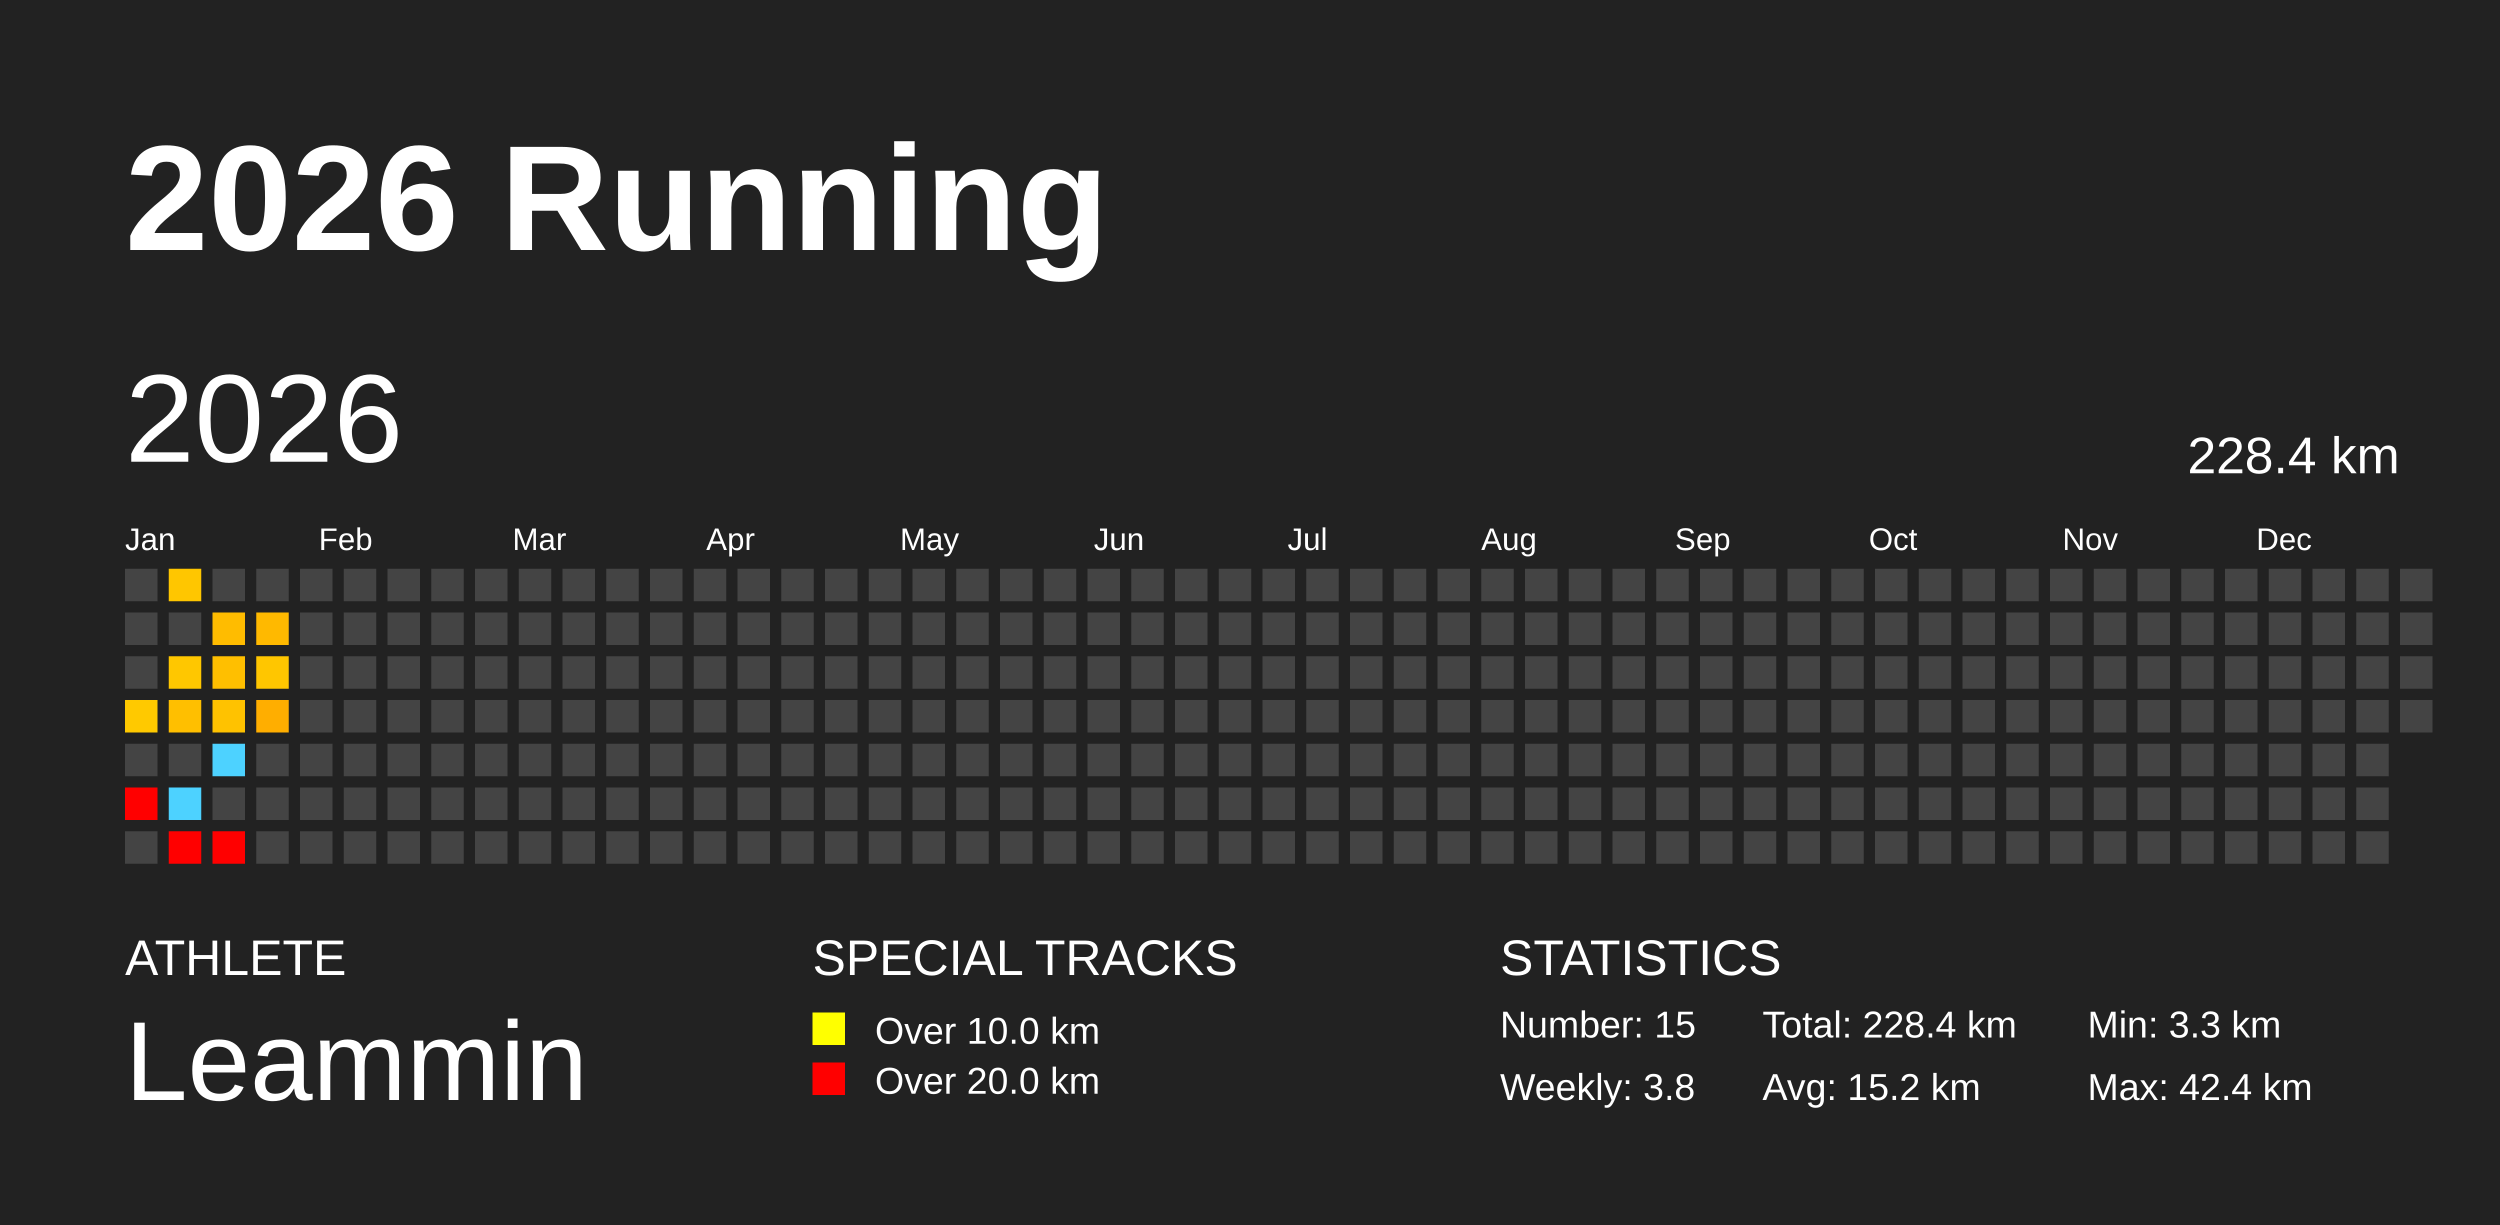
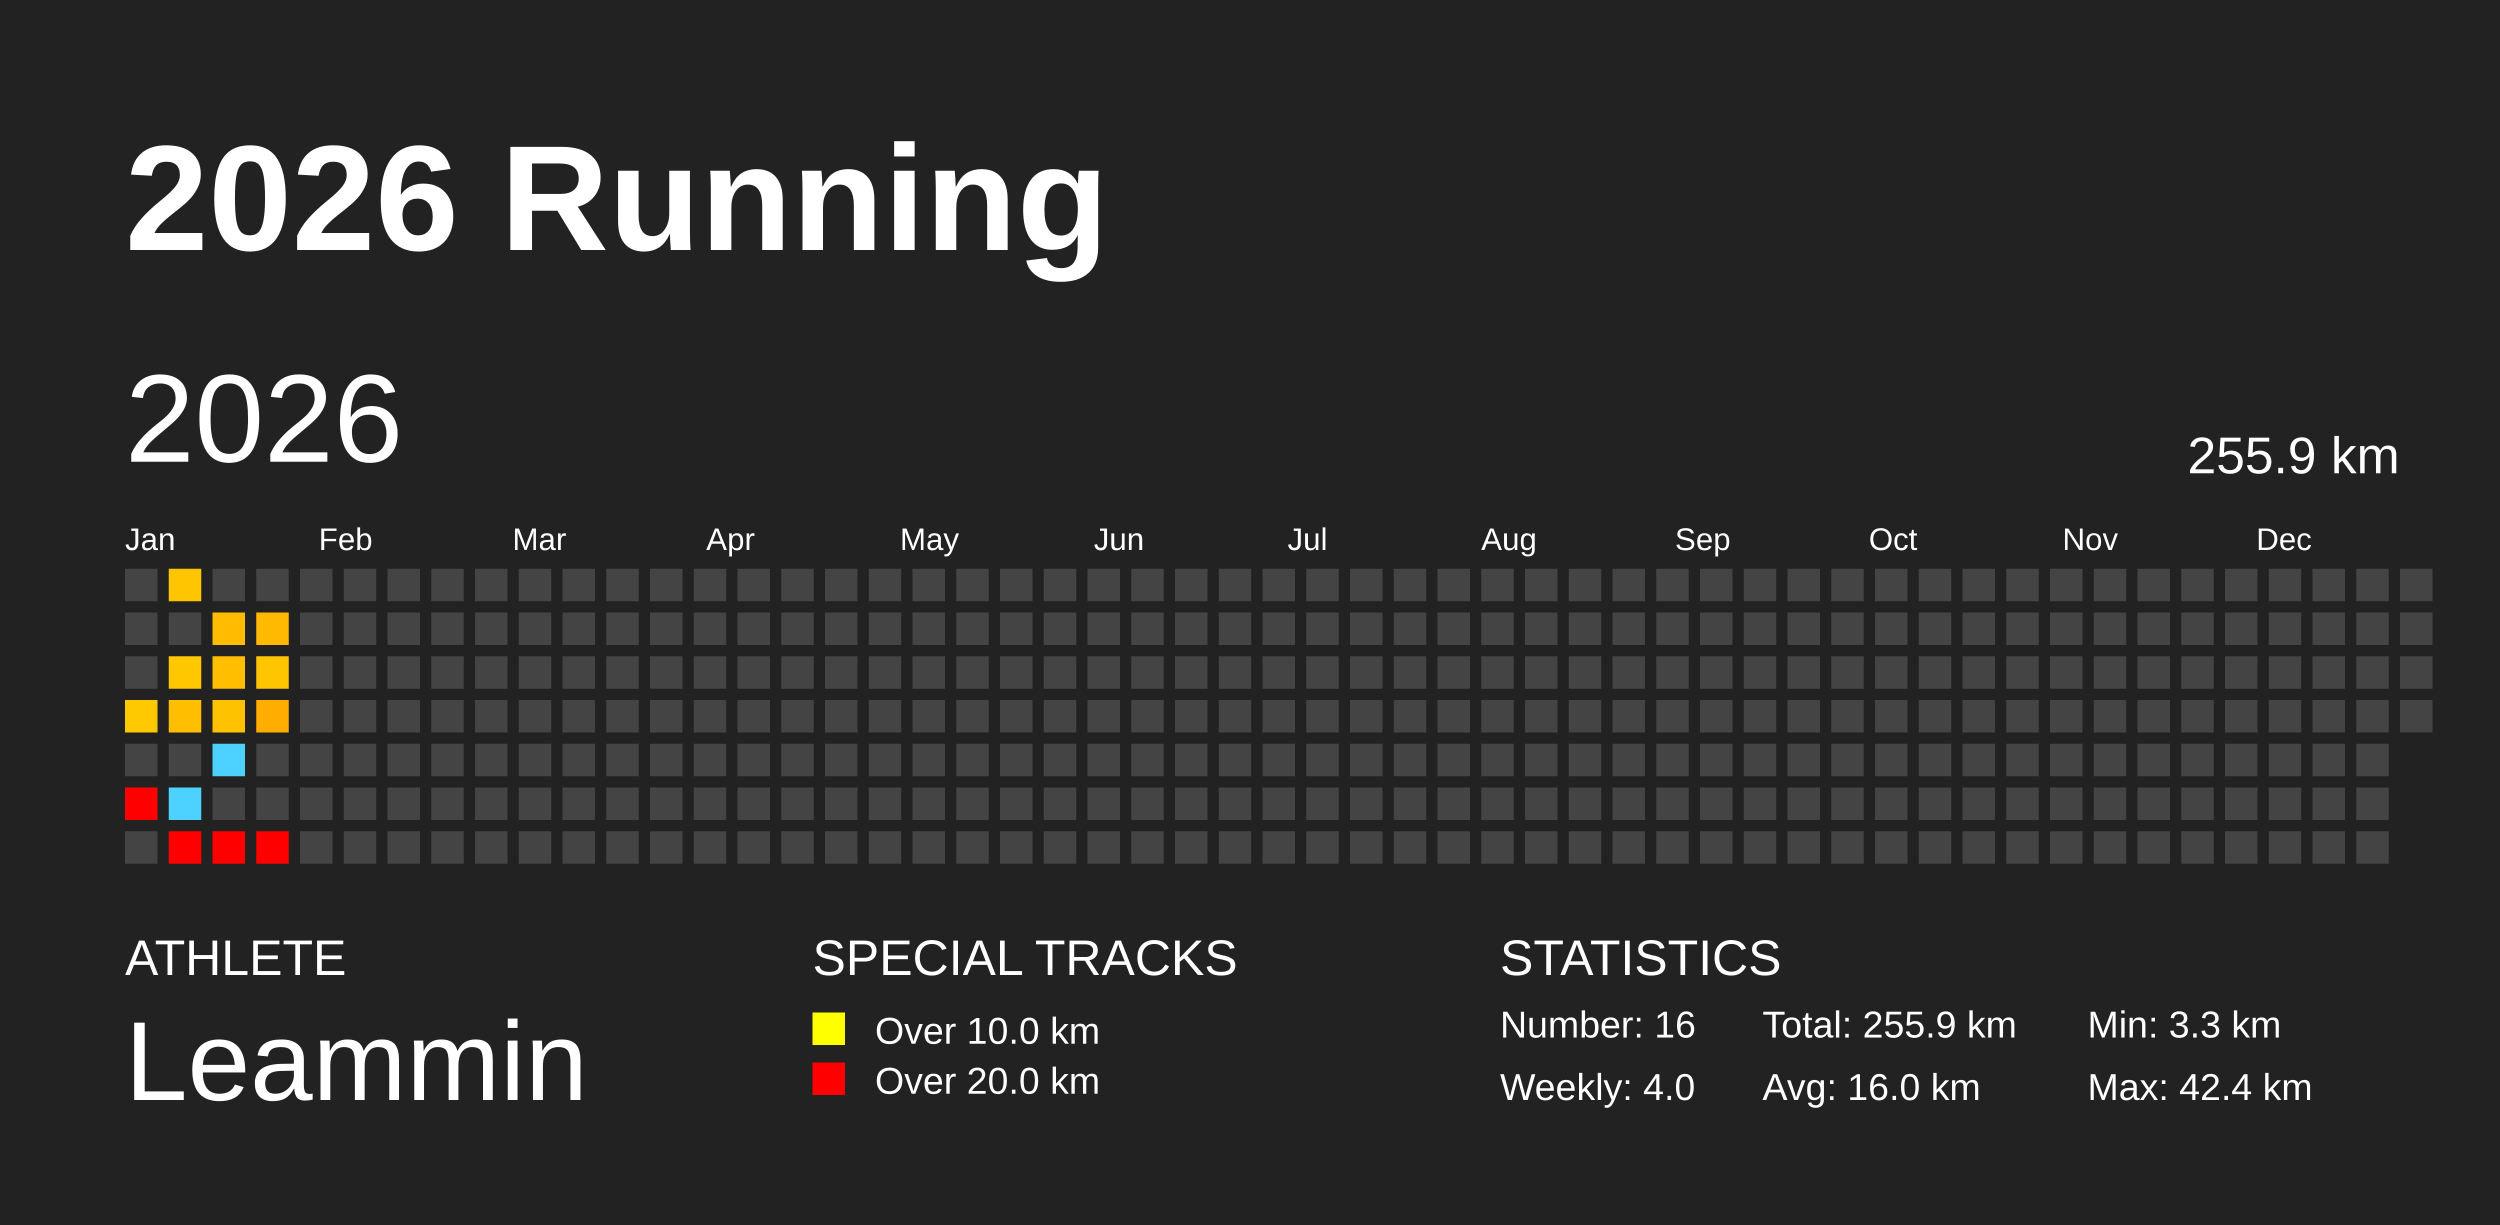
<svg xmlns="http://www.w3.org/2000/svg" baseProfile="full" height="98mm" version="1.1" viewBox="0,0,200,98" width="200mm">
  <defs />
  <rect fill="#222222" height="98" width="200" x="0" y="0" />
  <text fill="#FFFFFF" style="font-size:12px; font-family:Arial; font-weight:bold;" x="10" y="20">2026 Running</text>
  <text fill="#FFFFFF" style="font-size:4px; font-family:Arial" x="10" y="78">ATHLETE</text>
  <text fill="#FFFFFF" style="font-size:9px; font-family:Arial" x="10" y="88">Leammin</text>
  <text fill="#FFFFFF" style="font-size:4px; font-family:Arial" x="65" y="78">SPECIAL TRACKS</text>
  <rect fill="yellow" height="2.6" width="2.6" x="65" y="81" />
  <text fill="#FFFFFF" style="font-size:3px; font-family:Arial" x="70" y="83.5">Over 10.0 km</text>
  <rect fill="red" height="2.6" width="2.6" x="65" y="85" />
  <text fill="#FFFFFF" style="font-size:3px; font-family:Arial" x="70" y="87.5">Over 20.0 km</text>
  <text fill="#FFFFFF" style="font-size:4px; font-family:Arial" x="120" y="78">STATISTICS</text>
-   <text fill="#FFFFFF" style="font-size:3px; font-family:Arial" x="120" y="83">Number: 15</text>
-   <text fill="#FFFFFF" style="font-size:3px; font-family:Arial" x="120" y="88">Weekly: 3.8</text>
-   <text fill="#FFFFFF" style="font-size:3px; font-family:Arial" x="141" y="83">Total: 228.4 km</text>
-   <text fill="#FFFFFF" style="font-size:3px; font-family:Arial" x="141" y="88">Avg: 15.2 km</text>
+   <text fill="#FFFFFF" style="font-size:3px; font-family:Arial" x="120" y="83">Number: 16</text>
+   <text fill="#FFFFFF" style="font-size:3px; font-family:Arial" x="120" y="88">Weekly: 4.0</text>
+   <text fill="#FFFFFF" style="font-size:3px; font-family:Arial" x="141" y="83">Total: 255.9 km</text>
+   <text fill="#FFFFFF" style="font-size:3px; font-family:Arial" x="141" y="88">Avg: 16.0 km</text>
  <text fill="#FFFFFF" style="font-size:3px; font-family:Arial" x="167" y="83">Min: 3.3 km</text>
  <text fill="#FFFFFF" style="font-size:3px; font-family:Arial" x="167" y="88">Max: 42.4 km</text>
  <text dominant-baseline="hanging" fill="#FFFFFF" style="font-size:10.0px; font-family:Arial;" x="10" y="30">2026</text>
-   <text dominant-baseline="hanging" fill="#FFFFFF" style="font-size:4.125px; font-family:Arial;" x="175" y="35">228.4 km</text>
+   <text dominant-baseline="hanging" fill="#FFFFFF" style="font-size:4.125px; font-family:Arial;" x="175" y="35">255.9 km</text>
  <text fill="#FFFFFF" style="font-size:2.5px; font-family:Arial" x="10.0" y="44">Jan</text>
  <text fill="#FFFFFF" style="font-size:2.5px; font-family:Arial" x="25.5" y="44">Feb</text>
  <text fill="#FFFFFF" style="font-size:2.5px; font-family:Arial" x="41.0" y="44">Mar</text>
  <text fill="#FFFFFF" style="font-size:2.5px; font-family:Arial" x="56.5" y="44">Apr</text>
  <text fill="#FFFFFF" style="font-size:2.5px; font-family:Arial" x="72.0" y="44">May</text>
  <text fill="#FFFFFF" style="font-size:2.5px; font-family:Arial" x="87.5" y="44">Jun</text>
  <text fill="#FFFFFF" style="font-size:2.5px; font-family:Arial" x="103.0" y="44">Jul</text>
  <text fill="#FFFFFF" style="font-size:2.5px; font-family:Arial" x="118.5" y="44">Aug</text>
  <text fill="#FFFFFF" style="font-size:2.5px; font-family:Arial" x="134.0" y="44">Sep</text>
  <text fill="#FFFFFF" style="font-size:2.5px; font-family:Arial" x="149.5" y="44">Oct</text>
  <text fill="#FFFFFF" style="font-size:2.5px; font-family:Arial" x="165.0" y="44">Nov</text>
  <text fill="#FFFFFF" style="font-size:2.5px; font-family:Arial" x="180.5" y="44">Dec</text>
  <rect fill="#444444" height="2.6" width="2.6" x="10.0" y="45.5" />
  <rect fill="#444444" height="2.6" width="2.6" x="10.0" y="49.0" />
  <rect fill="#444444" height="2.6" width="2.6" x="10.0" y="52.5" />
  <rect fill="#ffc900" height="2.6" width="2.6" x="10.0" y="56.0" />
  <rect fill="#444444" height="2.6" width="2.6" x="10.0" y="59.5" />
  <rect fill="red" height="2.6" width="2.6" x="10.0" y="63.0" />
  <rect fill="#444444" height="2.6" width="2.6" x="10.0" y="66.5" />
  <rect fill="#ffc600" height="2.6" width="2.6" x="13.5" y="45.5" />
  <rect fill="#444444" height="2.6" width="2.6" x="13.5" y="49.0" />
  <rect fill="#ffc700" height="2.6" width="2.6" x="13.5" y="52.5" />
  <rect fill="#ffbf00" height="2.6" width="2.6" x="13.5" y="56.0" />
  <rect fill="#444444" height="2.6" width="2.6" x="13.5" y="59.5" />
  <rect fill="#4dd2ff" height="2.6" width="2.6" x="13.5" y="63.0" />
  <rect fill="red" height="2.6" width="2.6" x="13.5" y="66.5" />
  <rect fill="#444444" height="2.6" width="2.6" x="17.0" y="45.5" />
  <rect fill="#ffbc00" height="2.6" width="2.6" x="17.0" y="49.0" />
  <rect fill="#ffbf00" height="2.6" width="2.6" x="17.0" y="52.5" />
  <rect fill="#ffc200" height="2.6" width="2.6" x="17.0" y="56.0" />
  <rect fill="#4dd2ff" height="2.6" width="2.6" x="17.0" y="59.5" />
  <rect fill="#444444" height="2.6" width="2.6" x="17.0" y="63.0" />
  <rect fill="red" height="2.6" width="2.6" x="17.0" y="66.5" />
  <rect fill="#444444" height="2.6" width="2.6" x="20.5" y="45.5" />
  <rect fill="#ffb900" height="2.6" width="2.6" x="20.5" y="49.0" />
  <rect fill="#ffc600" height="2.6" width="2.6" x="20.5" y="52.5" />
  <rect fill="#ffae00" height="2.6" width="2.6" x="20.5" y="56.0" />
  <rect fill="#444444" height="2.6" width="2.6" x="20.5" y="59.5" />
  <rect fill="#444444" height="2.6" width="2.6" x="20.5" y="63.0" />
-   <rect fill="#444444" height="2.6" width="2.6" x="20.5" y="66.5" />
+   <rect fill="red" height="2.6" width="2.6" x="20.5" y="66.5" />
  <rect fill="#444444" height="2.6" width="2.6" x="24.0" y="45.5" />
  <rect fill="#444444" height="2.6" width="2.6" x="24.0" y="49.0" />
  <rect fill="#444444" height="2.6" width="2.6" x="24.0" y="52.5" />
  <rect fill="#444444" height="2.6" width="2.6" x="24.0" y="56.0" />
  <rect fill="#444444" height="2.6" width="2.6" x="24.0" y="59.5" />
  <rect fill="#444444" height="2.6" width="2.6" x="24.0" y="63.0" />
  <rect fill="#444444" height="2.6" width="2.6" x="24.0" y="66.5" />
  <rect fill="#444444" height="2.6" width="2.6" x="27.5" y="45.5" />
  <rect fill="#444444" height="2.6" width="2.6" x="27.5" y="49.0" />
  <rect fill="#444444" height="2.6" width="2.6" x="27.5" y="52.5" />
  <rect fill="#444444" height="2.6" width="2.6" x="27.5" y="56.0" />
  <rect fill="#444444" height="2.6" width="2.6" x="27.5" y="59.5" />
  <rect fill="#444444" height="2.6" width="2.6" x="27.5" y="63.0" />
  <rect fill="#444444" height="2.6" width="2.6" x="27.5" y="66.5" />
  <rect fill="#444444" height="2.6" width="2.6" x="31.0" y="45.5" />
  <rect fill="#444444" height="2.6" width="2.6" x="31.0" y="49.0" />
  <rect fill="#444444" height="2.6" width="2.6" x="31.0" y="52.5" />
  <rect fill="#444444" height="2.6" width="2.6" x="31.0" y="56.0" />
  <rect fill="#444444" height="2.6" width="2.6" x="31.0" y="59.5" />
  <rect fill="#444444" height="2.6" width="2.6" x="31.0" y="63.0" />
  <rect fill="#444444" height="2.6" width="2.6" x="31.0" y="66.5" />
  <rect fill="#444444" height="2.6" width="2.6" x="34.5" y="45.5" />
  <rect fill="#444444" height="2.6" width="2.6" x="34.5" y="49.0" />
  <rect fill="#444444" height="2.6" width="2.6" x="34.5" y="52.5" />
  <rect fill="#444444" height="2.6" width="2.6" x="34.5" y="56.0" />
  <rect fill="#444444" height="2.6" width="2.6" x="34.5" y="59.5" />
  <rect fill="#444444" height="2.6" width="2.6" x="34.5" y="63.0" />
  <rect fill="#444444" height="2.6" width="2.6" x="34.5" y="66.5" />
  <rect fill="#444444" height="2.6" width="2.6" x="38.0" y="45.5" />
  <rect fill="#444444" height="2.6" width="2.6" x="38.0" y="49.0" />
  <rect fill="#444444" height="2.6" width="2.6" x="38.0" y="52.5" />
  <rect fill="#444444" height="2.6" width="2.6" x="38.0" y="56.0" />
  <rect fill="#444444" height="2.6" width="2.6" x="38.0" y="59.5" />
  <rect fill="#444444" height="2.6" width="2.6" x="38.0" y="63.0" />
  <rect fill="#444444" height="2.6" width="2.6" x="38.0" y="66.5" />
  <rect fill="#444444" height="2.6" width="2.6" x="41.5" y="45.5" />
  <rect fill="#444444" height="2.6" width="2.6" x="41.5" y="49.0" />
  <rect fill="#444444" height="2.6" width="2.6" x="41.5" y="52.5" />
  <rect fill="#444444" height="2.6" width="2.6" x="41.5" y="56.0" />
  <rect fill="#444444" height="2.6" width="2.6" x="41.5" y="59.5" />
  <rect fill="#444444" height="2.6" width="2.6" x="41.5" y="63.0" />
  <rect fill="#444444" height="2.6" width="2.6" x="41.5" y="66.5" />
  <rect fill="#444444" height="2.6" width="2.6" x="45.0" y="45.5" />
  <rect fill="#444444" height="2.6" width="2.6" x="45.0" y="49.0" />
  <rect fill="#444444" height="2.6" width="2.6" x="45.0" y="52.5" />
  <rect fill="#444444" height="2.6" width="2.6" x="45.0" y="56.0" />
  <rect fill="#444444" height="2.6" width="2.6" x="45.0" y="59.5" />
  <rect fill="#444444" height="2.6" width="2.6" x="45.0" y="63.0" />
  <rect fill="#444444" height="2.6" width="2.6" x="45.0" y="66.5" />
  <rect fill="#444444" height="2.6" width="2.6" x="48.5" y="45.5" />
  <rect fill="#444444" height="2.6" width="2.6" x="48.5" y="49.0" />
  <rect fill="#444444" height="2.6" width="2.6" x="48.5" y="52.5" />
  <rect fill="#444444" height="2.6" width="2.6" x="48.5" y="56.0" />
  <rect fill="#444444" height="2.6" width="2.6" x="48.5" y="59.5" />
  <rect fill="#444444" height="2.6" width="2.6" x="48.5" y="63.0" />
  <rect fill="#444444" height="2.6" width="2.6" x="48.5" y="66.5" />
  <rect fill="#444444" height="2.6" width="2.6" x="52.0" y="45.5" />
  <rect fill="#444444" height="2.6" width="2.6" x="52.0" y="49.0" />
  <rect fill="#444444" height="2.6" width="2.6" x="52.0" y="52.5" />
  <rect fill="#444444" height="2.6" width="2.6" x="52.0" y="56.0" />
  <rect fill="#444444" height="2.6" width="2.6" x="52.0" y="59.5" />
  <rect fill="#444444" height="2.6" width="2.6" x="52.0" y="63.0" />
  <rect fill="#444444" height="2.6" width="2.6" x="52.0" y="66.5" />
  <rect fill="#444444" height="2.6" width="2.6" x="55.5" y="45.5" />
  <rect fill="#444444" height="2.6" width="2.6" x="55.5" y="49.0" />
  <rect fill="#444444" height="2.6" width="2.6" x="55.5" y="52.5" />
  <rect fill="#444444" height="2.6" width="2.6" x="55.5" y="56.0" />
  <rect fill="#444444" height="2.6" width="2.6" x="55.5" y="59.5" />
  <rect fill="#444444" height="2.6" width="2.6" x="55.5" y="63.0" />
  <rect fill="#444444" height="2.6" width="2.6" x="55.5" y="66.5" />
  <rect fill="#444444" height="2.6" width="2.6" x="59.0" y="45.5" />
  <rect fill="#444444" height="2.6" width="2.6" x="59.0" y="49.0" />
  <rect fill="#444444" height="2.6" width="2.6" x="59.0" y="52.5" />
  <rect fill="#444444" height="2.6" width="2.6" x="59.0" y="56.0" />
  <rect fill="#444444" height="2.6" width="2.6" x="59.0" y="59.5" />
  <rect fill="#444444" height="2.6" width="2.6" x="59.0" y="63.0" />
  <rect fill="#444444" height="2.6" width="2.6" x="59.0" y="66.5" />
  <rect fill="#444444" height="2.6" width="2.6" x="62.5" y="45.5" />
  <rect fill="#444444" height="2.6" width="2.6" x="62.5" y="49.0" />
  <rect fill="#444444" height="2.6" width="2.6" x="62.5" y="52.5" />
  <rect fill="#444444" height="2.6" width="2.6" x="62.5" y="56.0" />
  <rect fill="#444444" height="2.6" width="2.6" x="62.5" y="59.5" />
  <rect fill="#444444" height="2.6" width="2.6" x="62.5" y="63.0" />
  <rect fill="#444444" height="2.6" width="2.6" x="62.5" y="66.5" />
  <rect fill="#444444" height="2.6" width="2.6" x="66.0" y="45.5" />
  <rect fill="#444444" height="2.6" width="2.6" x="66.0" y="49.0" />
  <rect fill="#444444" height="2.6" width="2.6" x="66.0" y="52.5" />
  <rect fill="#444444" height="2.6" width="2.6" x="66.0" y="56.0" />
  <rect fill="#444444" height="2.6" width="2.6" x="66.0" y="59.5" />
  <rect fill="#444444" height="2.6" width="2.6" x="66.0" y="63.0" />
  <rect fill="#444444" height="2.6" width="2.6" x="66.0" y="66.5" />
  <rect fill="#444444" height="2.6" width="2.6" x="69.5" y="45.5" />
  <rect fill="#444444" height="2.6" width="2.6" x="69.5" y="49.0" />
  <rect fill="#444444" height="2.6" width="2.6" x="69.5" y="52.5" />
  <rect fill="#444444" height="2.6" width="2.6" x="69.5" y="56.0" />
  <rect fill="#444444" height="2.6" width="2.6" x="69.5" y="59.5" />
  <rect fill="#444444" height="2.6" width="2.6" x="69.5" y="63.0" />
  <rect fill="#444444" height="2.6" width="2.6" x="69.5" y="66.5" />
  <rect fill="#444444" height="2.6" width="2.6" x="73.0" y="45.5" />
  <rect fill="#444444" height="2.6" width="2.6" x="73.0" y="49.0" />
  <rect fill="#444444" height="2.6" width="2.6" x="73.0" y="52.5" />
  <rect fill="#444444" height="2.6" width="2.6" x="73.0" y="56.0" />
  <rect fill="#444444" height="2.6" width="2.6" x="73.0" y="59.5" />
  <rect fill="#444444" height="2.6" width="2.6" x="73.0" y="63.0" />
  <rect fill="#444444" height="2.6" width="2.6" x="73.0" y="66.5" />
  <rect fill="#444444" height="2.6" width="2.6" x="76.5" y="45.5" />
  <rect fill="#444444" height="2.6" width="2.6" x="76.5" y="49.0" />
  <rect fill="#444444" height="2.6" width="2.6" x="76.5" y="52.5" />
  <rect fill="#444444" height="2.6" width="2.6" x="76.5" y="56.0" />
  <rect fill="#444444" height="2.6" width="2.6" x="76.5" y="59.5" />
  <rect fill="#444444" height="2.6" width="2.6" x="76.5" y="63.0" />
  <rect fill="#444444" height="2.6" width="2.6" x="76.5" y="66.5" />
  <rect fill="#444444" height="2.6" width="2.6" x="80.0" y="45.5" />
  <rect fill="#444444" height="2.6" width="2.6" x="80.0" y="49.0" />
  <rect fill="#444444" height="2.6" width="2.6" x="80.0" y="52.5" />
  <rect fill="#444444" height="2.6" width="2.6" x="80.0" y="56.0" />
  <rect fill="#444444" height="2.6" width="2.6" x="80.0" y="59.5" />
  <rect fill="#444444" height="2.6" width="2.6" x="80.0" y="63.0" />
  <rect fill="#444444" height="2.6" width="2.6" x="80.0" y="66.5" />
  <rect fill="#444444" height="2.6" width="2.6" x="83.5" y="45.5" />
  <rect fill="#444444" height="2.6" width="2.6" x="83.5" y="49.0" />
  <rect fill="#444444" height="2.6" width="2.6" x="83.5" y="52.5" />
  <rect fill="#444444" height="2.6" width="2.6" x="83.5" y="56.0" />
  <rect fill="#444444" height="2.6" width="2.6" x="83.5" y="59.5" />
  <rect fill="#444444" height="2.6" width="2.6" x="83.5" y="63.0" />
  <rect fill="#444444" height="2.6" width="2.6" x="83.5" y="66.5" />
  <rect fill="#444444" height="2.6" width="2.6" x="87.0" y="45.5" />
  <rect fill="#444444" height="2.6" width="2.6" x="87.0" y="49.0" />
  <rect fill="#444444" height="2.6" width="2.6" x="87.0" y="52.5" />
  <rect fill="#444444" height="2.6" width="2.6" x="87.0" y="56.0" />
  <rect fill="#444444" height="2.6" width="2.6" x="87.0" y="59.5" />
  <rect fill="#444444" height="2.6" width="2.6" x="87.0" y="63.0" />
  <rect fill="#444444" height="2.6" width="2.6" x="87.0" y="66.5" />
  <rect fill="#444444" height="2.6" width="2.6" x="90.5" y="45.5" />
  <rect fill="#444444" height="2.6" width="2.6" x="90.5" y="49.0" />
  <rect fill="#444444" height="2.6" width="2.6" x="90.5" y="52.5" />
  <rect fill="#444444" height="2.6" width="2.6" x="90.5" y="56.0" />
  <rect fill="#444444" height="2.6" width="2.6" x="90.5" y="59.5" />
  <rect fill="#444444" height="2.6" width="2.6" x="90.5" y="63.0" />
  <rect fill="#444444" height="2.6" width="2.6" x="90.5" y="66.5" />
  <rect fill="#444444" height="2.6" width="2.6" x="94.0" y="45.5" />
  <rect fill="#444444" height="2.6" width="2.6" x="94.0" y="49.0" />
  <rect fill="#444444" height="2.6" width="2.6" x="94.0" y="52.5" />
  <rect fill="#444444" height="2.6" width="2.6" x="94.0" y="56.0" />
  <rect fill="#444444" height="2.6" width="2.6" x="94.0" y="59.5" />
  <rect fill="#444444" height="2.6" width="2.6" x="94.0" y="63.0" />
  <rect fill="#444444" height="2.6" width="2.6" x="94.0" y="66.5" />
  <rect fill="#444444" height="2.6" width="2.6" x="97.5" y="45.5" />
  <rect fill="#444444" height="2.6" width="2.6" x="97.5" y="49.0" />
  <rect fill="#444444" height="2.6" width="2.6" x="97.5" y="52.5" />
  <rect fill="#444444" height="2.6" width="2.6" x="97.5" y="56.0" />
  <rect fill="#444444" height="2.6" width="2.6" x="97.5" y="59.5" />
  <rect fill="#444444" height="2.6" width="2.6" x="97.5" y="63.0" />
  <rect fill="#444444" height="2.6" width="2.6" x="97.5" y="66.5" />
  <rect fill="#444444" height="2.6" width="2.6" x="101.0" y="45.5" />
  <rect fill="#444444" height="2.6" width="2.6" x="101.0" y="49.0" />
  <rect fill="#444444" height="2.6" width="2.6" x="101.0" y="52.5" />
  <rect fill="#444444" height="2.6" width="2.6" x="101.0" y="56.0" />
  <rect fill="#444444" height="2.6" width="2.6" x="101.0" y="59.5" />
  <rect fill="#444444" height="2.6" width="2.6" x="101.0" y="63.0" />
  <rect fill="#444444" height="2.6" width="2.6" x="101.0" y="66.5" />
  <rect fill="#444444" height="2.6" width="2.6" x="104.5" y="45.5" />
  <rect fill="#444444" height="2.6" width="2.6" x="104.5" y="49.0" />
  <rect fill="#444444" height="2.6" width="2.6" x="104.5" y="52.5" />
  <rect fill="#444444" height="2.6" width="2.6" x="104.5" y="56.0" />
  <rect fill="#444444" height="2.6" width="2.6" x="104.5" y="59.5" />
  <rect fill="#444444" height="2.6" width="2.6" x="104.5" y="63.0" />
  <rect fill="#444444" height="2.6" width="2.6" x="104.5" y="66.5" />
  <rect fill="#444444" height="2.6" width="2.6" x="108.0" y="45.5" />
  <rect fill="#444444" height="2.6" width="2.6" x="108.0" y="49.0" />
  <rect fill="#444444" height="2.6" width="2.6" x="108.0" y="52.5" />
  <rect fill="#444444" height="2.6" width="2.6" x="108.0" y="56.0" />
  <rect fill="#444444" height="2.6" width="2.6" x="108.0" y="59.5" />
  <rect fill="#444444" height="2.6" width="2.6" x="108.0" y="63.0" />
  <rect fill="#444444" height="2.6" width="2.6" x="108.0" y="66.5" />
  <rect fill="#444444" height="2.6" width="2.6" x="111.5" y="45.5" />
  <rect fill="#444444" height="2.6" width="2.6" x="111.5" y="49.0" />
  <rect fill="#444444" height="2.6" width="2.6" x="111.5" y="52.5" />
  <rect fill="#444444" height="2.6" width="2.6" x="111.5" y="56.0" />
  <rect fill="#444444" height="2.6" width="2.6" x="111.5" y="59.5" />
  <rect fill="#444444" height="2.6" width="2.6" x="111.5" y="63.0" />
  <rect fill="#444444" height="2.6" width="2.6" x="111.5" y="66.5" />
  <rect fill="#444444" height="2.6" width="2.6" x="115.0" y="45.5" />
  <rect fill="#444444" height="2.6" width="2.6" x="115.0" y="49.0" />
  <rect fill="#444444" height="2.6" width="2.6" x="115.0" y="52.5" />
  <rect fill="#444444" height="2.6" width="2.6" x="115.0" y="56.0" />
  <rect fill="#444444" height="2.6" width="2.6" x="115.0" y="59.5" />
  <rect fill="#444444" height="2.6" width="2.6" x="115.0" y="63.0" />
  <rect fill="#444444" height="2.6" width="2.6" x="115.0" y="66.5" />
  <rect fill="#444444" height="2.6" width="2.6" x="118.5" y="45.5" />
  <rect fill="#444444" height="2.6" width="2.6" x="118.5" y="49.0" />
  <rect fill="#444444" height="2.6" width="2.6" x="118.5" y="52.5" />
  <rect fill="#444444" height="2.6" width="2.6" x="118.5" y="56.0" />
  <rect fill="#444444" height="2.6" width="2.6" x="118.5" y="59.5" />
  <rect fill="#444444" height="2.6" width="2.6" x="118.5" y="63.0" />
  <rect fill="#444444" height="2.6" width="2.6" x="118.5" y="66.5" />
  <rect fill="#444444" height="2.6" width="2.6" x="122.0" y="45.5" />
  <rect fill="#444444" height="2.6" width="2.6" x="122.0" y="49.0" />
  <rect fill="#444444" height="2.6" width="2.6" x="122.0" y="52.5" />
  <rect fill="#444444" height="2.6" width="2.6" x="122.0" y="56.0" />
  <rect fill="#444444" height="2.6" width="2.6" x="122.0" y="59.5" />
  <rect fill="#444444" height="2.6" width="2.6" x="122.0" y="63.0" />
  <rect fill="#444444" height="2.6" width="2.6" x="122.0" y="66.5" />
  <rect fill="#444444" height="2.6" width="2.6" x="125.5" y="45.5" />
  <rect fill="#444444" height="2.6" width="2.6" x="125.5" y="49.0" />
  <rect fill="#444444" height="2.6" width="2.6" x="125.5" y="52.5" />
  <rect fill="#444444" height="2.6" width="2.6" x="125.5" y="56.0" />
  <rect fill="#444444" height="2.6" width="2.6" x="125.5" y="59.5" />
  <rect fill="#444444" height="2.6" width="2.6" x="125.5" y="63.0" />
  <rect fill="#444444" height="2.6" width="2.6" x="125.5" y="66.5" />
  <rect fill="#444444" height="2.6" width="2.6" x="129.0" y="45.5" />
  <rect fill="#444444" height="2.6" width="2.6" x="129.0" y="49.0" />
  <rect fill="#444444" height="2.6" width="2.6" x="129.0" y="52.5" />
  <rect fill="#444444" height="2.6" width="2.6" x="129.0" y="56.0" />
  <rect fill="#444444" height="2.6" width="2.6" x="129.0" y="59.5" />
  <rect fill="#444444" height="2.6" width="2.6" x="129.0" y="63.0" />
  <rect fill="#444444" height="2.6" width="2.6" x="129.0" y="66.5" />
  <rect fill="#444444" height="2.6" width="2.6" x="132.5" y="45.5" />
  <rect fill="#444444" height="2.6" width="2.6" x="132.5" y="49.0" />
  <rect fill="#444444" height="2.6" width="2.6" x="132.5" y="52.5" />
  <rect fill="#444444" height="2.6" width="2.6" x="132.5" y="56.0" />
  <rect fill="#444444" height="2.6" width="2.6" x="132.5" y="59.5" />
  <rect fill="#444444" height="2.6" width="2.6" x="132.5" y="63.0" />
  <rect fill="#444444" height="2.6" width="2.6" x="132.5" y="66.5" />
  <rect fill="#444444" height="2.6" width="2.6" x="136.0" y="45.5" />
  <rect fill="#444444" height="2.6" width="2.6" x="136.0" y="49.0" />
  <rect fill="#444444" height="2.6" width="2.6" x="136.0" y="52.5" />
  <rect fill="#444444" height="2.6" width="2.6" x="136.0" y="56.0" />
  <rect fill="#444444" height="2.6" width="2.6" x="136.0" y="59.5" />
  <rect fill="#444444" height="2.6" width="2.6" x="136.0" y="63.0" />
  <rect fill="#444444" height="2.6" width="2.6" x="136.0" y="66.5" />
  <rect fill="#444444" height="2.6" width="2.6" x="139.5" y="45.5" />
  <rect fill="#444444" height="2.6" width="2.6" x="139.5" y="49.0" />
  <rect fill="#444444" height="2.6" width="2.6" x="139.5" y="52.5" />
  <rect fill="#444444" height="2.6" width="2.6" x="139.5" y="56.0" />
  <rect fill="#444444" height="2.6" width="2.6" x="139.5" y="59.5" />
  <rect fill="#444444" height="2.6" width="2.6" x="139.5" y="63.0" />
  <rect fill="#444444" height="2.6" width="2.6" x="139.5" y="66.5" />
  <rect fill="#444444" height="2.6" width="2.6" x="143.0" y="45.5" />
  <rect fill="#444444" height="2.6" width="2.6" x="143.0" y="49.0" />
  <rect fill="#444444" height="2.6" width="2.6" x="143.0" y="52.5" />
  <rect fill="#444444" height="2.6" width="2.6" x="143.0" y="56.0" />
  <rect fill="#444444" height="2.6" width="2.6" x="143.0" y="59.5" />
  <rect fill="#444444" height="2.6" width="2.6" x="143.0" y="63.0" />
  <rect fill="#444444" height="2.6" width="2.6" x="143.0" y="66.5" />
  <rect fill="#444444" height="2.6" width="2.6" x="146.5" y="45.5" />
  <rect fill="#444444" height="2.6" width="2.6" x="146.5" y="49.0" />
  <rect fill="#444444" height="2.6" width="2.6" x="146.5" y="52.5" />
  <rect fill="#444444" height="2.6" width="2.6" x="146.5" y="56.0" />
  <rect fill="#444444" height="2.6" width="2.6" x="146.5" y="59.5" />
  <rect fill="#444444" height="2.6" width="2.6" x="146.5" y="63.0" />
  <rect fill="#444444" height="2.6" width="2.6" x="146.5" y="66.5" />
  <rect fill="#444444" height="2.6" width="2.6" x="150.0" y="45.5" />
  <rect fill="#444444" height="2.6" width="2.6" x="150.0" y="49.0" />
  <rect fill="#444444" height="2.6" width="2.6" x="150.0" y="52.5" />
  <rect fill="#444444" height="2.6" width="2.6" x="150.0" y="56.0" />
  <rect fill="#444444" height="2.6" width="2.6" x="150.0" y="59.5" />
  <rect fill="#444444" height="2.6" width="2.6" x="150.0" y="63.0" />
  <rect fill="#444444" height="2.6" width="2.6" x="150.0" y="66.5" />
  <rect fill="#444444" height="2.6" width="2.6" x="153.5" y="45.5" />
  <rect fill="#444444" height="2.6" width="2.6" x="153.5" y="49.0" />
  <rect fill="#444444" height="2.6" width="2.6" x="153.5" y="52.5" />
  <rect fill="#444444" height="2.6" width="2.6" x="153.5" y="56.0" />
  <rect fill="#444444" height="2.6" width="2.6" x="153.5" y="59.5" />
  <rect fill="#444444" height="2.6" width="2.6" x="153.5" y="63.0" />
  <rect fill="#444444" height="2.6" width="2.6" x="153.5" y="66.5" />
  <rect fill="#444444" height="2.6" width="2.6" x="157.0" y="45.5" />
  <rect fill="#444444" height="2.6" width="2.6" x="157.0" y="49.0" />
  <rect fill="#444444" height="2.6" width="2.6" x="157.0" y="52.5" />
  <rect fill="#444444" height="2.6" width="2.6" x="157.0" y="56.0" />
  <rect fill="#444444" height="2.6" width="2.6" x="157.0" y="59.5" />
  <rect fill="#444444" height="2.6" width="2.6" x="157.0" y="63.0" />
  <rect fill="#444444" height="2.6" width="2.6" x="157.0" y="66.5" />
  <rect fill="#444444" height="2.6" width="2.6" x="160.5" y="45.5" />
  <rect fill="#444444" height="2.6" width="2.6" x="160.5" y="49.0" />
  <rect fill="#444444" height="2.6" width="2.6" x="160.5" y="52.5" />
  <rect fill="#444444" height="2.6" width="2.6" x="160.5" y="56.0" />
  <rect fill="#444444" height="2.6" width="2.6" x="160.5" y="59.5" />
  <rect fill="#444444" height="2.6" width="2.6" x="160.5" y="63.0" />
  <rect fill="#444444" height="2.6" width="2.6" x="160.5" y="66.5" />
  <rect fill="#444444" height="2.6" width="2.6" x="164.0" y="45.5" />
  <rect fill="#444444" height="2.6" width="2.6" x="164.0" y="49.0" />
  <rect fill="#444444" height="2.6" width="2.6" x="164.0" y="52.5" />
  <rect fill="#444444" height="2.6" width="2.6" x="164.0" y="56.0" />
  <rect fill="#444444" height="2.6" width="2.6" x="164.0" y="59.5" />
  <rect fill="#444444" height="2.6" width="2.6" x="164.0" y="63.0" />
  <rect fill="#444444" height="2.6" width="2.6" x="164.0" y="66.5" />
  <rect fill="#444444" height="2.6" width="2.6" x="167.5" y="45.5" />
  <rect fill="#444444" height="2.6" width="2.6" x="167.5" y="49.0" />
  <rect fill="#444444" height="2.6" width="2.6" x="167.5" y="52.5" />
  <rect fill="#444444" height="2.6" width="2.6" x="167.5" y="56.0" />
  <rect fill="#444444" height="2.6" width="2.6" x="167.5" y="59.5" />
  <rect fill="#444444" height="2.6" width="2.6" x="167.5" y="63.0" />
  <rect fill="#444444" height="2.6" width="2.6" x="167.5" y="66.5" />
  <rect fill="#444444" height="2.6" width="2.6" x="171.0" y="45.5" />
  <rect fill="#444444" height="2.6" width="2.6" x="171.0" y="49.0" />
  <rect fill="#444444" height="2.6" width="2.6" x="171.0" y="52.5" />
  <rect fill="#444444" height="2.6" width="2.6" x="171.0" y="56.0" />
  <rect fill="#444444" height="2.6" width="2.6" x="171.0" y="59.5" />
  <rect fill="#444444" height="2.6" width="2.6" x="171.0" y="63.0" />
  <rect fill="#444444" height="2.6" width="2.6" x="171.0" y="66.5" />
  <rect fill="#444444" height="2.6" width="2.6" x="174.5" y="45.5" />
  <rect fill="#444444" height="2.6" width="2.6" x="174.5" y="49.0" />
  <rect fill="#444444" height="2.6" width="2.6" x="174.5" y="52.5" />
  <rect fill="#444444" height="2.6" width="2.6" x="174.5" y="56.0" />
  <rect fill="#444444" height="2.6" width="2.6" x="174.5" y="59.5" />
  <rect fill="#444444" height="2.6" width="2.6" x="174.5" y="63.0" />
  <rect fill="#444444" height="2.6" width="2.6" x="174.5" y="66.5" />
  <rect fill="#444444" height="2.6" width="2.6" x="178.0" y="45.5" />
  <rect fill="#444444" height="2.6" width="2.6" x="178.0" y="49.0" />
  <rect fill="#444444" height="2.6" width="2.6" x="178.0" y="52.5" />
  <rect fill="#444444" height="2.6" width="2.6" x="178.0" y="56.0" />
  <rect fill="#444444" height="2.6" width="2.6" x="178.0" y="59.5" />
  <rect fill="#444444" height="2.6" width="2.6" x="178.0" y="63.0" />
  <rect fill="#444444" height="2.6" width="2.6" x="178.0" y="66.5" />
  <rect fill="#444444" height="2.6" width="2.6" x="181.5" y="45.5" />
  <rect fill="#444444" height="2.6" width="2.6" x="181.5" y="49.0" />
  <rect fill="#444444" height="2.6" width="2.6" x="181.5" y="52.5" />
  <rect fill="#444444" height="2.6" width="2.6" x="181.5" y="56.0" />
  <rect fill="#444444" height="2.6" width="2.6" x="181.5" y="59.5" />
  <rect fill="#444444" height="2.6" width="2.6" x="181.5" y="63.0" />
  <rect fill="#444444" height="2.6" width="2.6" x="181.5" y="66.5" />
  <rect fill="#444444" height="2.6" width="2.6" x="185.0" y="45.5" />
  <rect fill="#444444" height="2.6" width="2.6" x="185.0" y="49.0" />
  <rect fill="#444444" height="2.6" width="2.6" x="185.0" y="52.5" />
  <rect fill="#444444" height="2.6" width="2.6" x="185.0" y="56.0" />
  <rect fill="#444444" height="2.6" width="2.6" x="185.0" y="59.5" />
  <rect fill="#444444" height="2.6" width="2.6" x="185.0" y="63.0" />
  <rect fill="#444444" height="2.6" width="2.6" x="185.0" y="66.5" />
  <rect fill="#444444" height="2.6" width="2.6" x="188.5" y="45.5" />
  <rect fill="#444444" height="2.6" width="2.6" x="188.5" y="49.0" />
  <rect fill="#444444" height="2.6" width="2.6" x="188.5" y="52.5" />
  <rect fill="#444444" height="2.6" width="2.6" x="188.5" y="56.0" />
  <rect fill="#444444" height="2.6" width="2.6" x="188.5" y="59.5" />
  <rect fill="#444444" height="2.6" width="2.6" x="188.5" y="63.0" />
  <rect fill="#444444" height="2.6" width="2.6" x="188.5" y="66.5" />
  <rect fill="#444444" height="2.6" width="2.6" x="192.0" y="45.5" />
  <rect fill="#444444" height="2.6" width="2.6" x="192.0" y="49.0" />
  <rect fill="#444444" height="2.6" width="2.6" x="192.0" y="52.5" />
  <rect fill="#444444" height="2.6" width="2.6" x="192.0" y="56.0" />
</svg>
